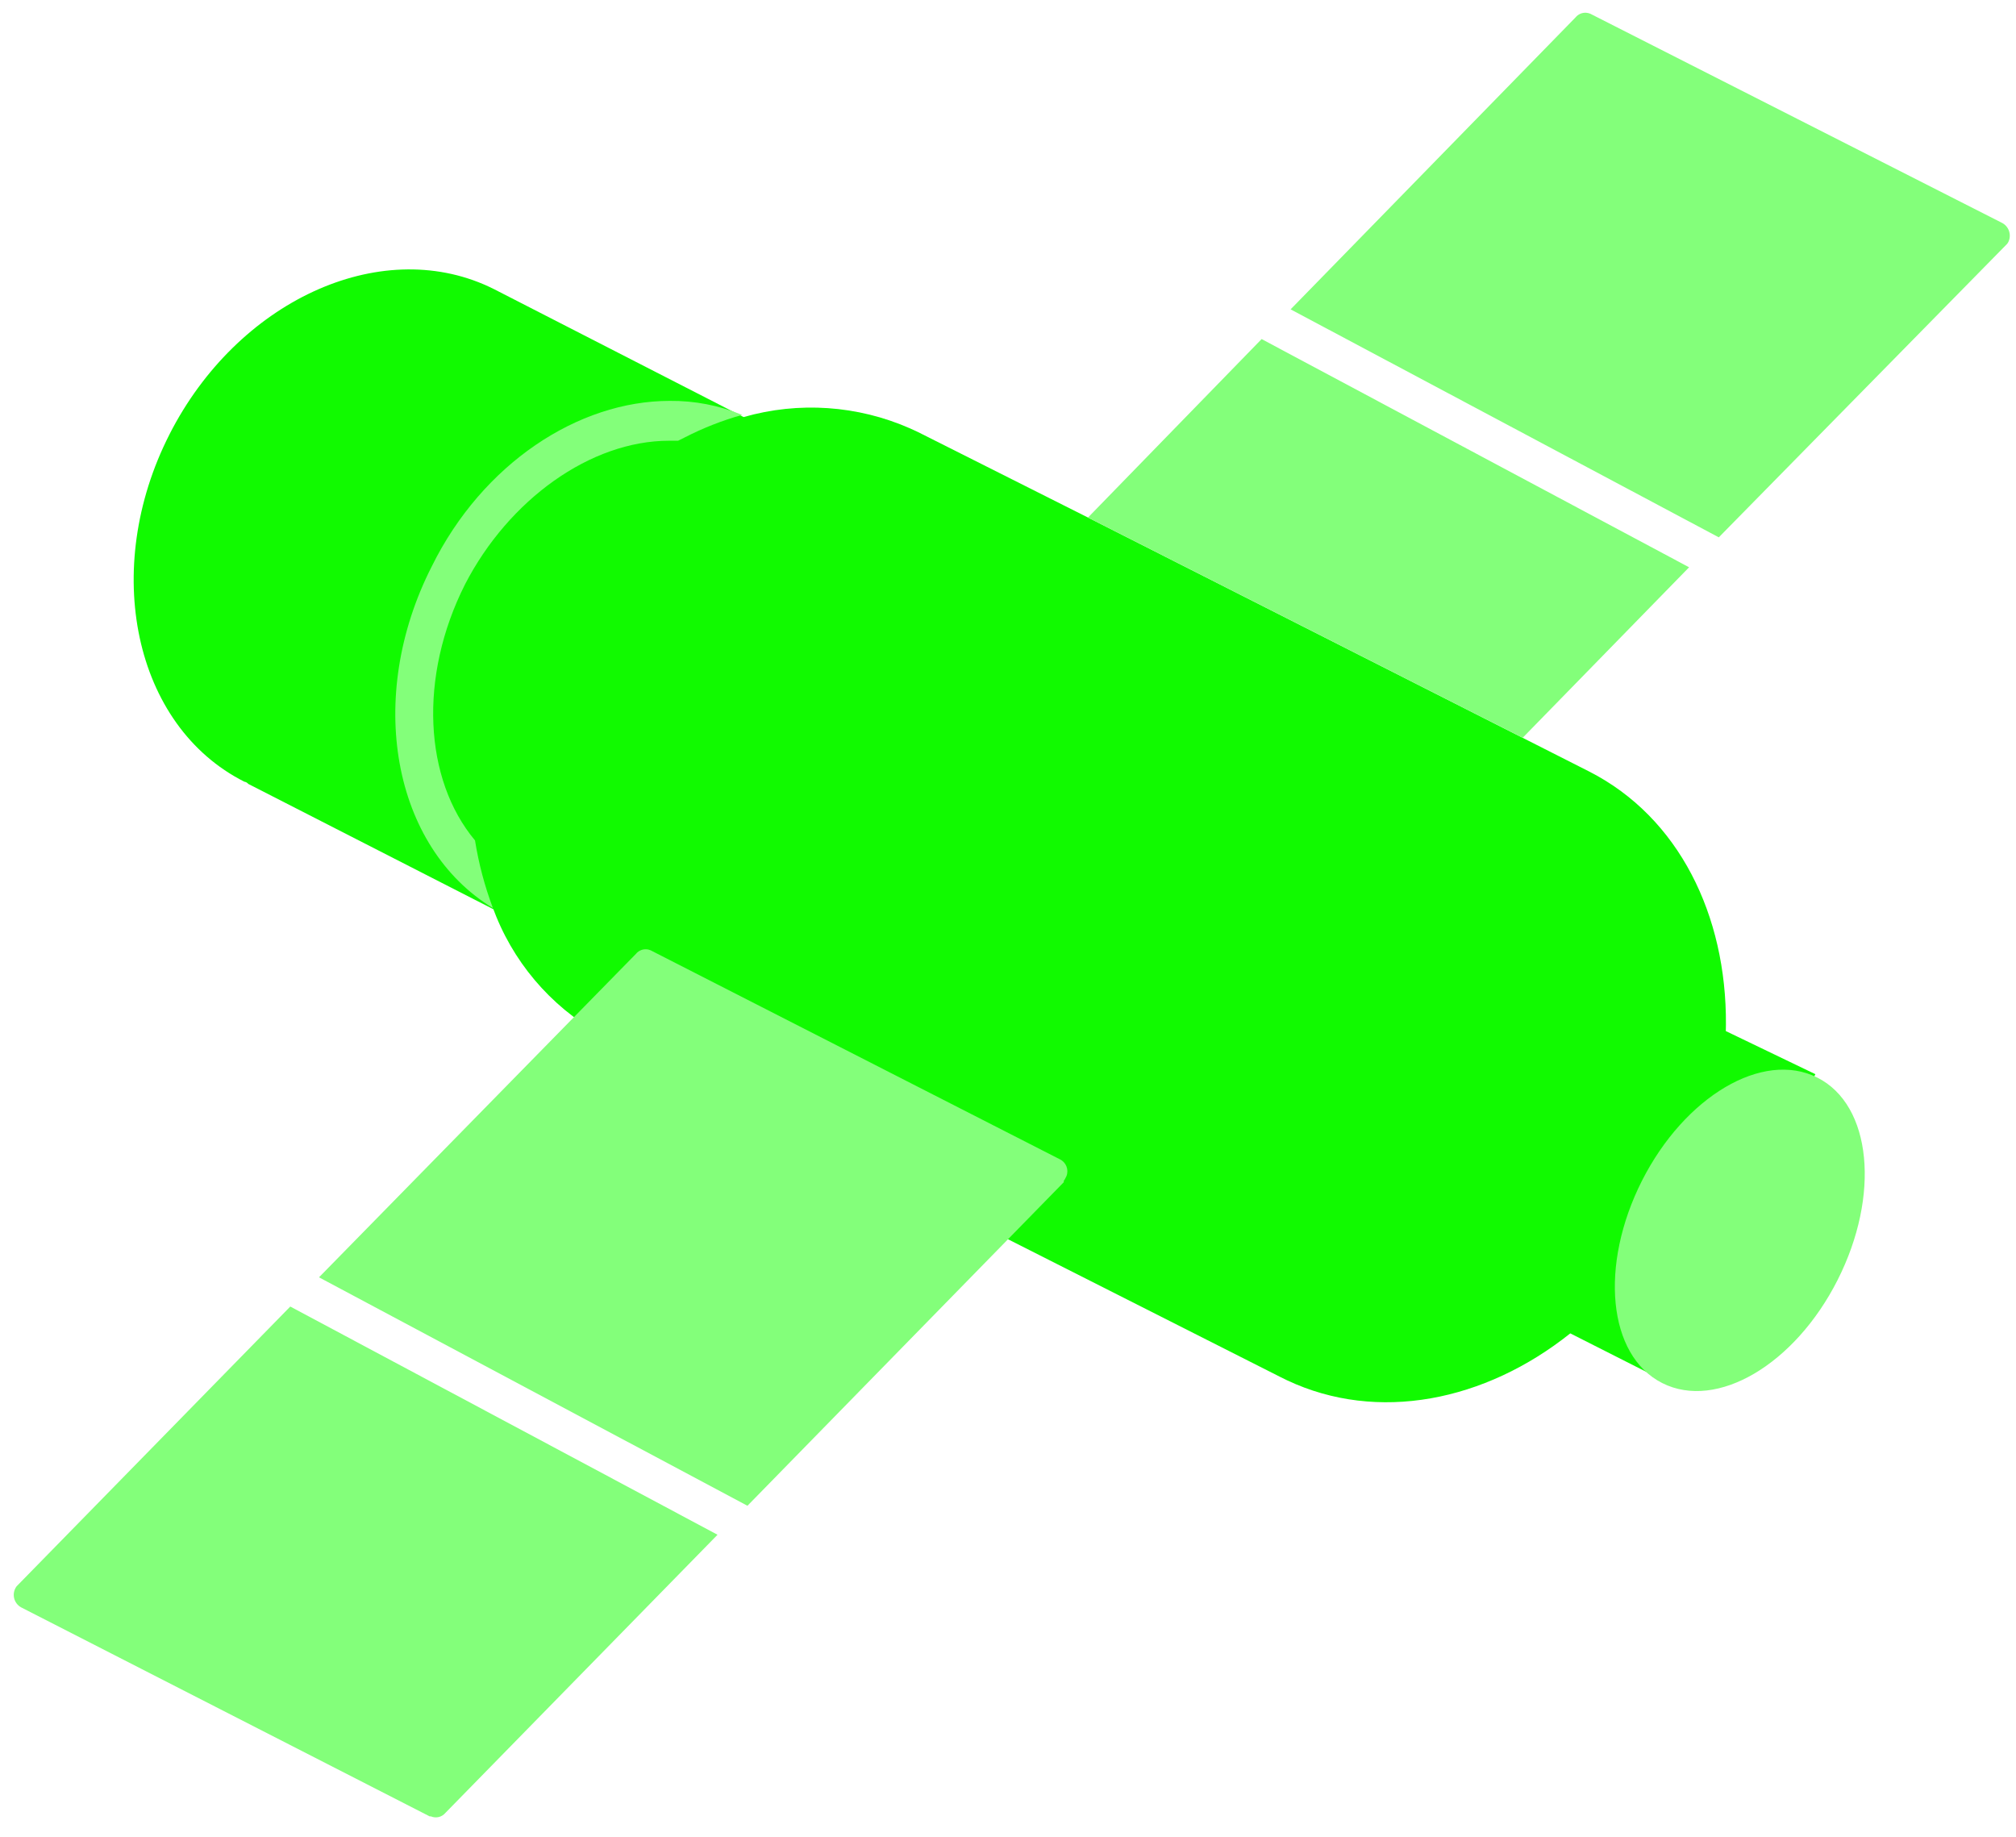
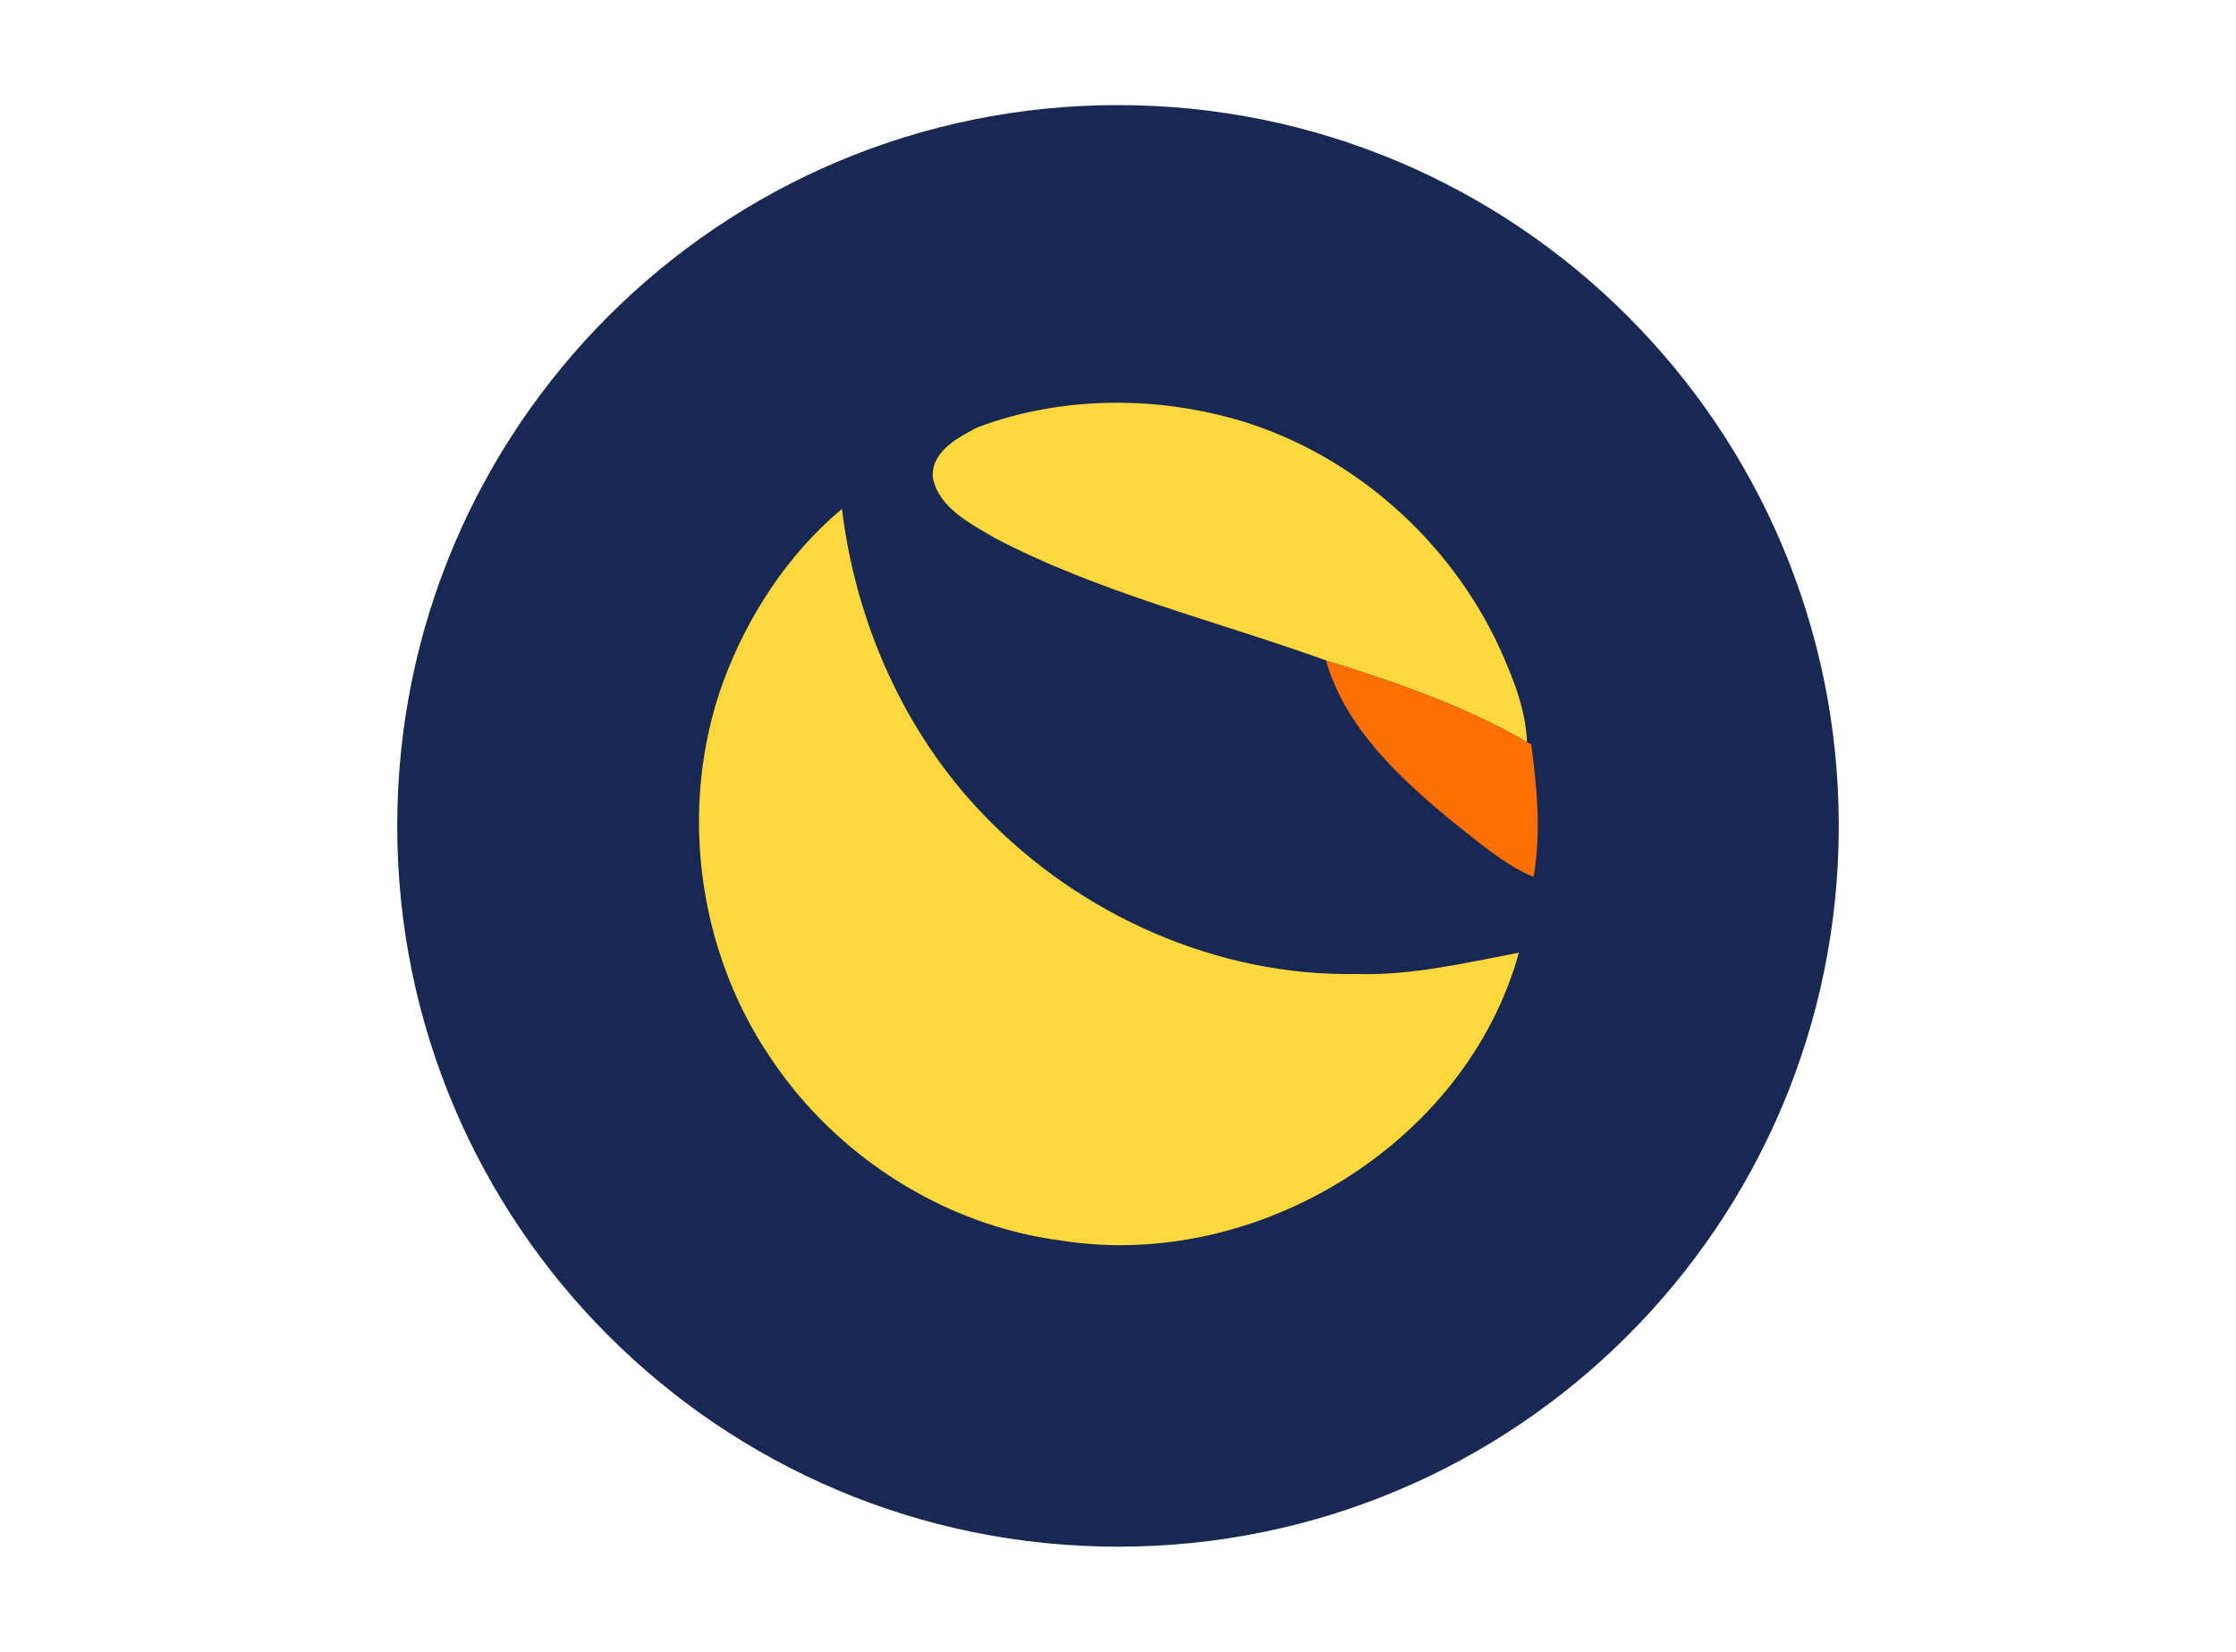
- <svg xmlns="http://www.w3.org/2000/svg" width="101" height="92">
-   <path fill="#11FA00" d="M8.494 21.754c3.39-6.65 10.486-9.942 15.99-7.397l.283.137 12.487 6.4a12.293 12.293 0 0 1 8.344.57l.391.18 8.518 4.284 25.118 12.728c4.488 2.291 6.878 7.2 6.843 12.677l-.006.322 4.488 2.161-7.744 15.281L78.67 66.8c-4.273 3.41-9.652 4.485-14.18 2.355l-.339-.166L30.66 52.05a.181.181 0 0 1-.146 0 11.942 11.942 0 0 1-5.653-6.133l-.142-.365-12.28-6.279a.325.325 0 0 0-.154-.102l-.04-.007c-5.542-2.795-7.2-10.647-3.75-17.41Z" />
-   <path fill="#83FF7A" d="m14.544 65.456 21.403 11.433-13.624 13.926a.63.63 0 0 1-.738.182h-.06L1.065 80.53a.714.714 0 0 1-.23-1.062l13.709-14.013Zm17.953-17.88.099.033L53.09 58.075a.665.665 0 0 1 .34.843l-.05.1a.423.423 0 0 1-.084.134v.073l-15.85 16.212-21.464-11.445L31.857 47.79a.63.63 0 0 1 .64-.215Zm58.55 6.41c2.734 1.379 3.157 5.904 1.016 10.139-2.142 4.234-6.05 6.545-8.784 5.166-2.735-1.38-3.158-5.904-1.017-10.14 2.142-4.222 6.05-6.545 8.784-5.165ZM33.55 20.084a9.22 9.22 0 0 1 3.63.702c-1 .28-1.968.661-2.892 1.137l-.314.157h-.448c-3.944 0-8.034 2.952-10.224 7.187-2.347 4.646-2.056 9.788.496 12.837a17.39 17.39 0 0 0 .896 3.388c-5.021-3.049-6.413-10.538-3.061-17.12 2.54-5.142 7.332-8.288 11.917-8.288Zm29.655-3.098L84.622 28.42l-8.337 8.542-21.778-11.034 8.7-8.942ZM79.574.656l.1.033 20.604 10.466a.723.723 0 0 1 .35.943.508.508 0 0 1-.072.119L86.11 26.92 64.658 15.498 78.935.87a.63.63 0 0 1 .539-.23l.1.016Z" />
+ <svg xmlns="http://www.w3.org/2000/svg" version="1.1" id="Layer_1" x="0px" y="0px" viewBox="0 0 3102.2 2291.6" style="enable-background:new 0 0 3102.2 2291.6;" xml:space="preserve">
+   <style type="text/css">
+ 	.st0{fill:#172852;}
+ 	.st1{fill:#FFD83D;}
+ 	.st2{fill:#FF6F03;}
+ </style>
+   <circle class="st0" cx="1551.1" cy="1145.8" r="1000" />
+   <g>
+     <path class="st1" d="M1356.6,592.7c117.1-43.8,248.9-43.9,368.2-7.9c155.3,48.2,286.4,165.4,354.9,312.5   c18.9,41.9,37,85.6,38.8,132.2c-87.3-50.6-183-83.4-278.9-113.3c-153.4-55.3-314-93.7-459.2-169.7c-33.8-20.2-76.9-40.9-86.1-83   C1290.6,627.1,1329.1,606.8,1356.6,592.7" />
+     <path class="st1" d="M1003.1,946.7c33.9-92,89.5-177.4,165-240.7c19.2,157.9,86.4,310.5,197.4,425.3   c133.1,138.3,322.7,223.2,515.6,220c76.6,2.4,151.5-15.3,226.2-29.6c-73.5,265.6-364.6,441.9-634.3,399.5   c-162.8-20.8-313.1-117.2-403.8-253.3C966.9,1317.5,941.1,1117.8,1003.1,946.7z" />
+   </g>
+   <path class="st2" d="M1839.6,916.2c95.9,29.9,191.6,62.7,278.9,113.3l5.9,3.1c8.1,60.9,14,123,3.2,184  c-43.9-18.6-79.5-51.3-116.7-80.2C1939.3,1076.8,1866.2,1008.6,1839.6,916.2" />
</svg>
